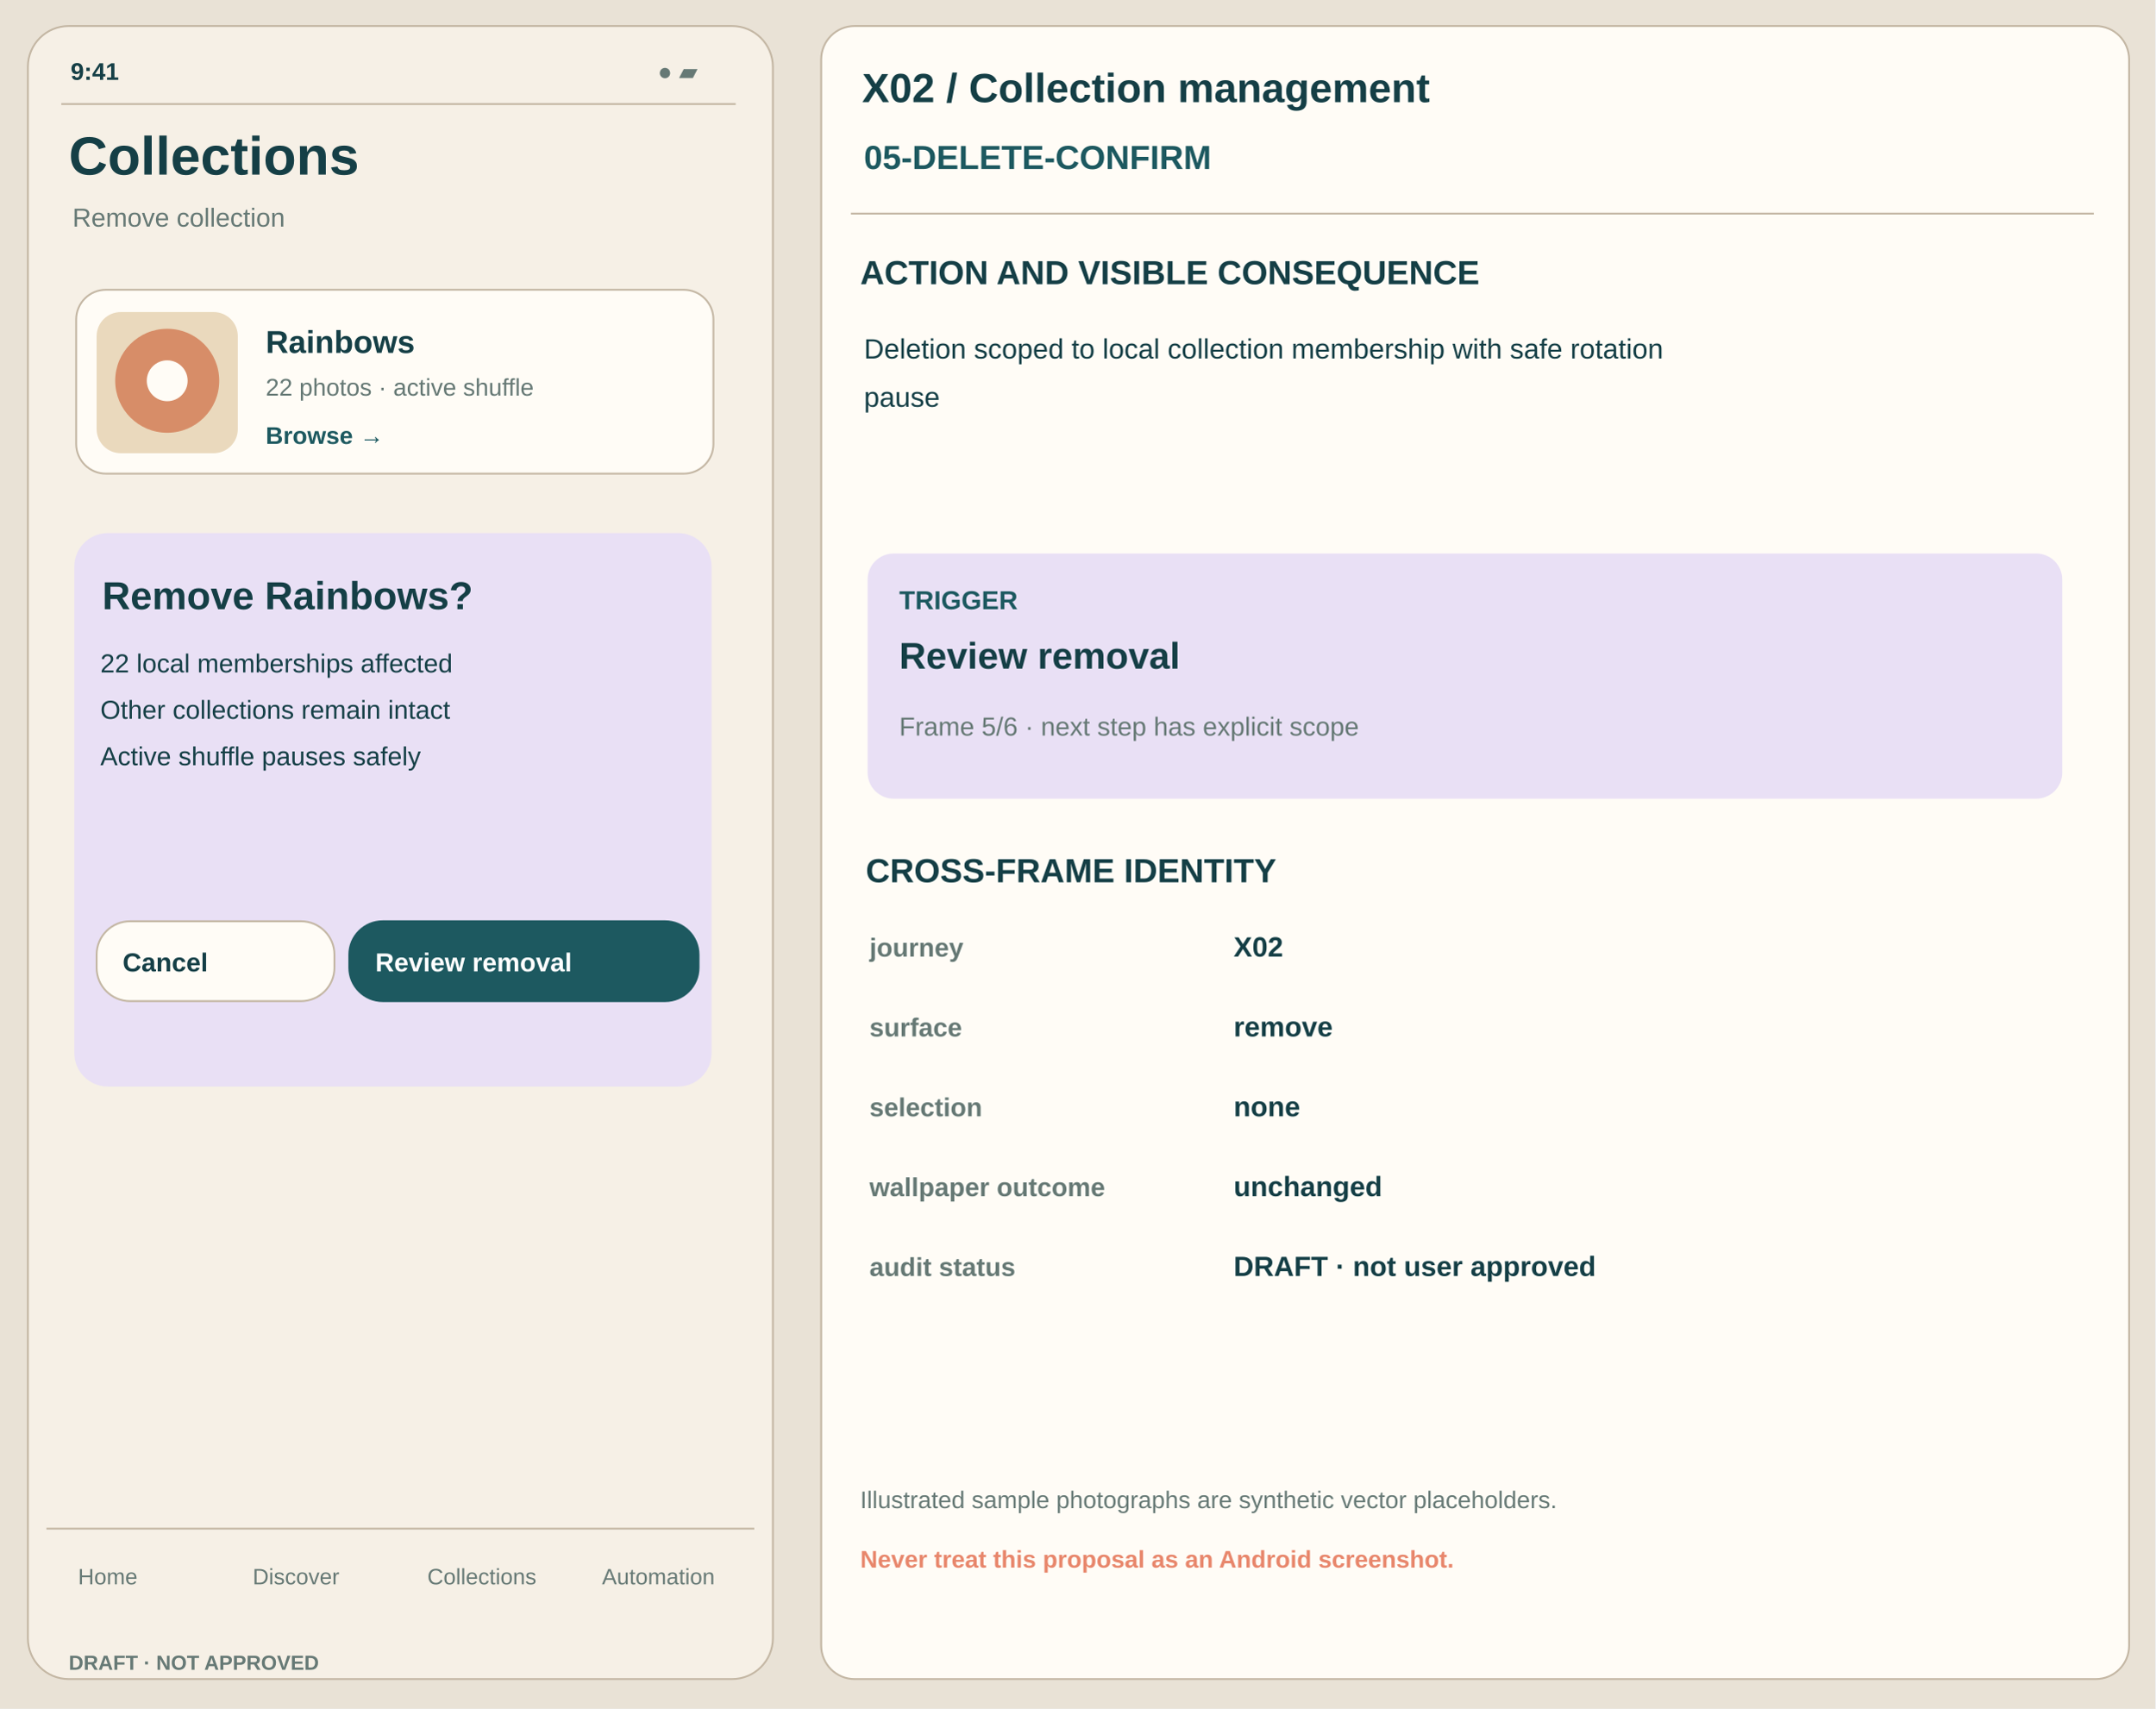
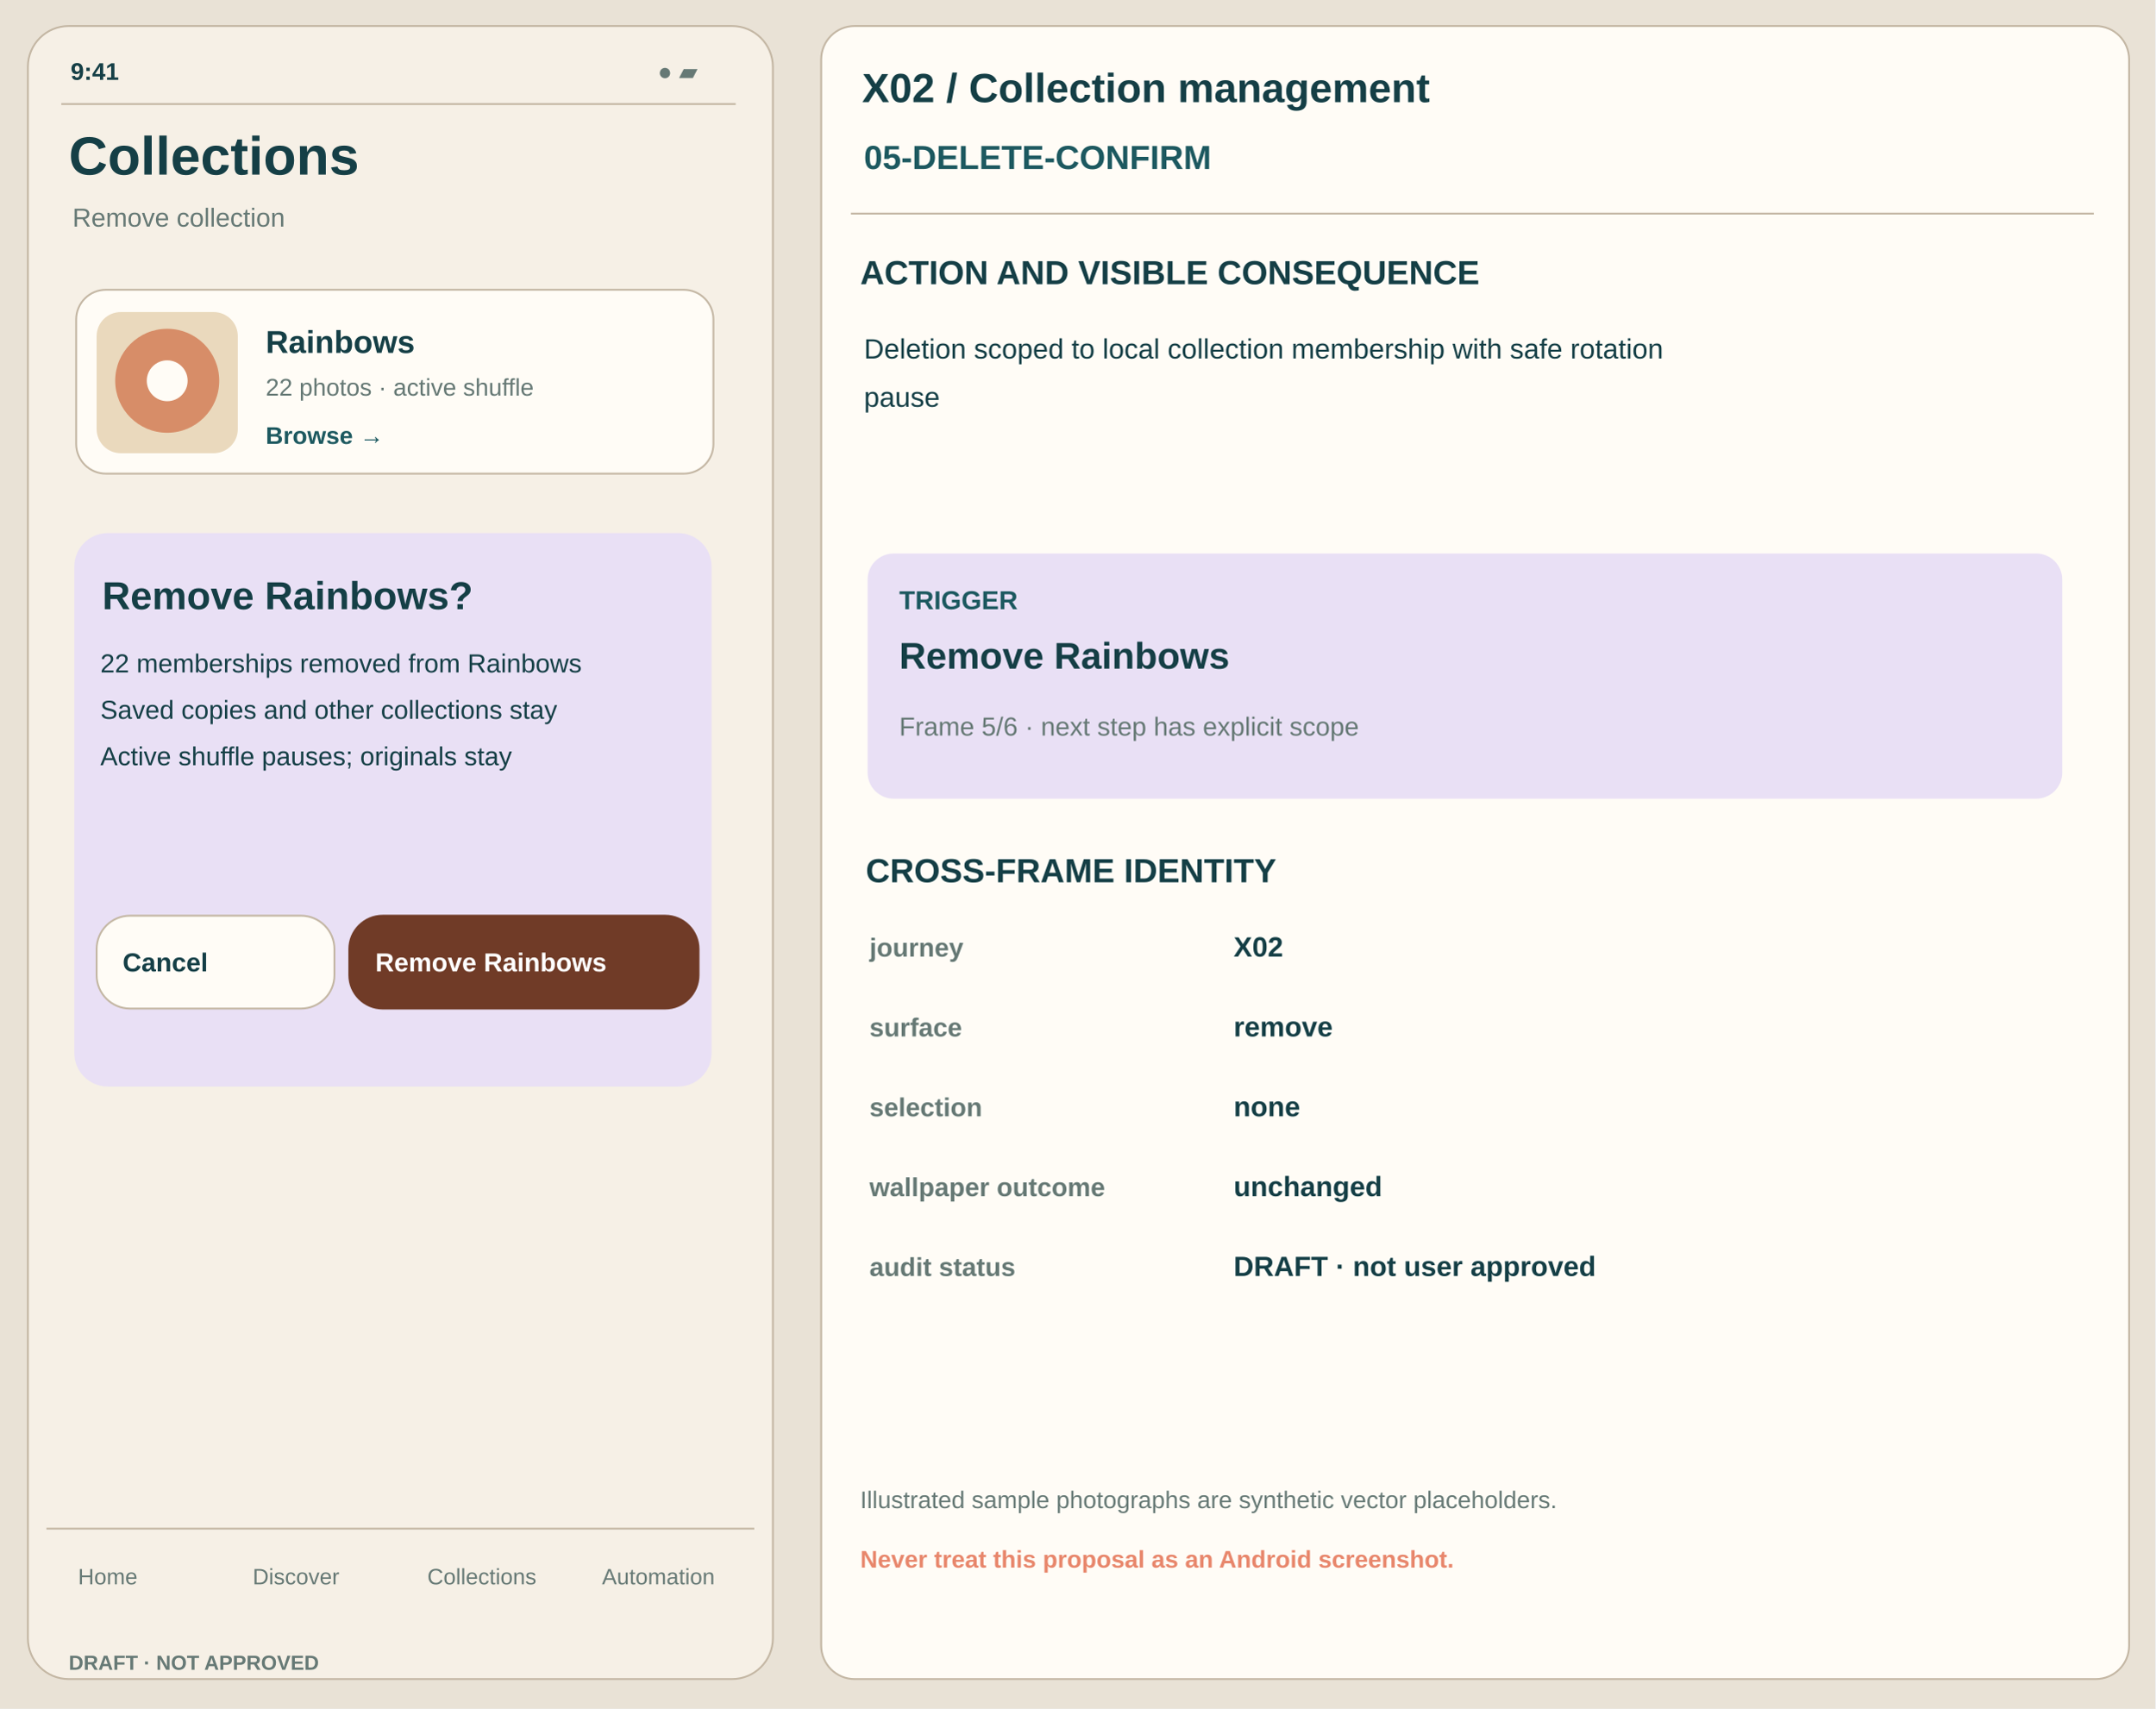
<svg xmlns="http://www.w3.org/2000/svg" width="1160" height="920" viewBox="0 0 1160 920" role="img" aria-label="Collection management 05-delete-confirm Glimpse proposal">
  <rect x="0" y="0" width="1160" height="920" rx="0" fill="#E9E2D6" stroke="none" />
  <rect x="15" y="14" width="401" height="890" rx="22" fill="#F6F0E6" stroke="#C4B7A4" />
  <text x="38" y="43" font-family="Arial,Helvetica,sans-serif" font-size="13" font-weight="600" fill="#153F46">9:41</text>
  <text x="354" y="43" font-family="Arial,Helvetica,sans-serif" font-size="13" font-weight="500" fill="#667975">●  ▰</text>
  <path d="M33 56 H396" stroke="#C4B7A4" />
  <text x="37" y="94" font-family="Arial,Helvetica,sans-serif" font-size="29" font-weight="700" fill="#153F46">Collections</text>
  <text x="39" y="122" font-family="Arial,Helvetica,sans-serif" font-size="14" font-weight="500" fill="#667975">Remove collection</text>
  <rect x="41" y="156" width="343" height="99" rx="16" fill="#FFFCF6" stroke="#C4B7A4" />
  <rect x="52" y="168" width="76" height="76" rx="13" fill="#EAD9BD" stroke="none" />
  <circle cx="90" cy="205" r="28" fill="#D78D68" />
  <circle cx="90" cy="205" r="11" fill="#FFFCF6" />
  <text x="143" y="190" font-family="Arial,Helvetica,sans-serif" font-size="17" font-weight="700" fill="#153F46">Rainbows</text>
  <text x="143" y="213" font-family="Arial,Helvetica,sans-serif" font-size="13" font-weight="400" fill="#667975">22 photos · active shuffle</text>
  <text x="143" y="239" font-family="Arial,Helvetica,sans-serif" font-size="13" font-weight="650" fill="#1D5960">Browse →</text>
  <rect x="40" y="287" width="343" height="298" rx="18" fill="#E9E0F5" stroke="none" />
  <text x="55" y="328" font-family="Arial,Helvetica,sans-serif" font-size="21" font-weight="700" fill="#153F46">Remove Rainbows?</text>
-   <text x="54" y="362" font-family="Arial,Helvetica,sans-serif" font-size="14" font-weight="400" fill="#153F46">22 local memberships affected</text>
-   <text x="54" y="387" font-family="Arial,Helvetica,sans-serif" font-size="14" font-weight="400" fill="#153F46">Other collections remain intact</text>
-   <text x="54" y="412" font-family="Arial,Helvetica,sans-serif" font-size="14" font-weight="400" fill="#153F46">Active shuffle pauses safely</text>
-   <rect x="52" y="496" width="128" height="43" rx="18" fill="#FFFCF6" stroke="#C4B7A4" />
+   <text x="54" y="362" font-family="Arial,Helvetica,sans-serif" font-size="14" font-weight="400" fill="#153F46">22 memberships removed from Rainbows</text>
+   <text x="54" y="387" font-family="Arial,Helvetica,sans-serif" font-size="14" font-weight="400" fill="#153F46">Saved copies and other collections stay</text>
+   <text x="54" y="412" font-family="Arial,Helvetica,sans-serif" font-size="14" font-weight="400" fill="#153F46">Active shuffle pauses; originals stay</text>
+   <rect x="52" y="493" width="128" height="50" rx="18" fill="#FFFCF6" stroke="#C4B7A4" />
  <text x="66" y="523" font-family="Arial,Helvetica,sans-serif" font-size="14" font-weight="650" fill="#153F46">Cancel</text>
-   <rect x="188" y="496" width="188" height="43" rx="18" fill="#1D5960" stroke="#1D5960" />
-   <text x="202" y="523" font-family="Arial,Helvetica,sans-serif" font-size="14" font-weight="650" fill="white">Review removal</text>
+   <rect x="188" y="493" width="188" height="50" rx="18" fill="#703B27" stroke="#703B27" />
+   <text x="202" y="523" font-family="Arial,Helvetica,sans-serif" font-size="14" font-weight="650" fill="white">Remove Rainbows</text>
  <path d="M25 823 H406" stroke="#C4B7A4" />
  <text x="42" y="853" font-family="Arial,Helvetica,sans-serif" font-size="12" font-weight="500" fill="#667975">Home</text>
  <text x="136" y="853" font-family="Arial,Helvetica,sans-serif" font-size="12" font-weight="500" fill="#667975">Discover</text>
  <text x="230" y="853" font-family="Arial,Helvetica,sans-serif" font-size="12" font-weight="500" fill="#667975">Collections</text>
  <text x="324" y="853" font-family="Arial,Helvetica,sans-serif" font-size="12" font-weight="500" fill="#667975">Automation</text>
  <text x="37" y="899" font-family="Arial,Helvetica,sans-serif" font-size="11" font-weight="700" fill="#667975">DRAFT · NOT APPROVED</text>
  <rect x="442" y="14" width="704" height="890" rx="18" fill="#FFFCF6" stroke="#C4B7A4" />
  <text x="464" y="55" font-family="Arial,Helvetica,sans-serif" font-size="22" font-weight="700" fill="#153F46">X02 / Collection management</text>
  <text x="465" y="91" font-family="Arial,Helvetica,sans-serif" font-size="18" font-weight="700" fill="#1D5960">05-DELETE-CONFIRM</text>
  <path d="M458 115 H1127" stroke="#C4B7A4" />
  <text x="463" y="153" font-family="Arial,Helvetica,sans-serif" font-size="18" font-weight="700" fill="#153F46">ACTION AND VISIBLE CONSEQUENCE</text>
  <text x="465" y="193" font-family="Arial,Helvetica,sans-serif" font-size="15" font-weight="400" fill="#153F46">Deletion scoped to local collection membership with safe rotation</text>
  <text x="465" y="219" font-family="Arial,Helvetica,sans-serif" font-size="15" font-weight="400" fill="#153F46">pause</text>
  <rect x="467" y="298" width="643" height="132" rx="14" fill="#E9E0F5" stroke="none" />
  <text x="484" y="328" font-family="Arial,Helvetica,sans-serif" font-size="14" font-weight="700" fill="#1D5960">TRIGGER</text>
-   <text x="484" y="360" font-family="Arial,Helvetica,sans-serif" font-size="20" font-weight="700" fill="#153F46">Review removal</text>
+   <text x="484" y="360" font-family="Arial,Helvetica,sans-serif" font-size="20" font-weight="700" fill="#153F46">Remove Rainbows</text>
  <text x="484" y="396" font-family="Arial,Helvetica,sans-serif" font-size="14" font-weight="450" fill="#667975">Frame 5/6 · next step has explicit scope</text>
  <text x="466" y="475" font-family="Arial,Helvetica,sans-serif" font-size="18" font-weight="700" fill="#153F46">CROSS-FRAME IDENTITY</text>
  <text x="468" y="515" font-family="Arial,Helvetica,sans-serif" font-size="14" font-weight="650" fill="#667975">journey</text>
  <text x="664" y="515" font-family="Arial,Helvetica,sans-serif" font-size="15" font-weight="600" fill="#153F46">X02</text>
  <text x="468" y="558" font-family="Arial,Helvetica,sans-serif" font-size="14" font-weight="650" fill="#667975">surface</text>
  <text x="664" y="558" font-family="Arial,Helvetica,sans-serif" font-size="15" font-weight="600" fill="#153F46">remove</text>
  <text x="468" y="601" font-family="Arial,Helvetica,sans-serif" font-size="14" font-weight="650" fill="#667975">selection</text>
  <text x="664" y="601" font-family="Arial,Helvetica,sans-serif" font-size="15" font-weight="600" fill="#153F46">none</text>
  <text x="468" y="644" font-family="Arial,Helvetica,sans-serif" font-size="14" font-weight="650" fill="#667975">wallpaper outcome</text>
  <text x="664" y="644" font-family="Arial,Helvetica,sans-serif" font-size="15" font-weight="600" fill="#153F46">unchanged</text>
  <text x="468" y="687" font-family="Arial,Helvetica,sans-serif" font-size="14" font-weight="650" fill="#667975">audit status</text>
  <text x="664" y="687" font-family="Arial,Helvetica,sans-serif" font-size="15" font-weight="600" fill="#153F46">DRAFT · not user approved</text>
  <text x="463" y="812" font-family="Arial,Helvetica,sans-serif" font-size="13" font-weight="450" fill="#667975">Illustrated sample photographs are synthetic vector placeholders.</text>
  <text x="463" y="844" font-family="Arial,Helvetica,sans-serif" font-size="13" font-weight="650" fill="#E8876C">Never treat this proposal as an Android screenshot.</text>
</svg>
